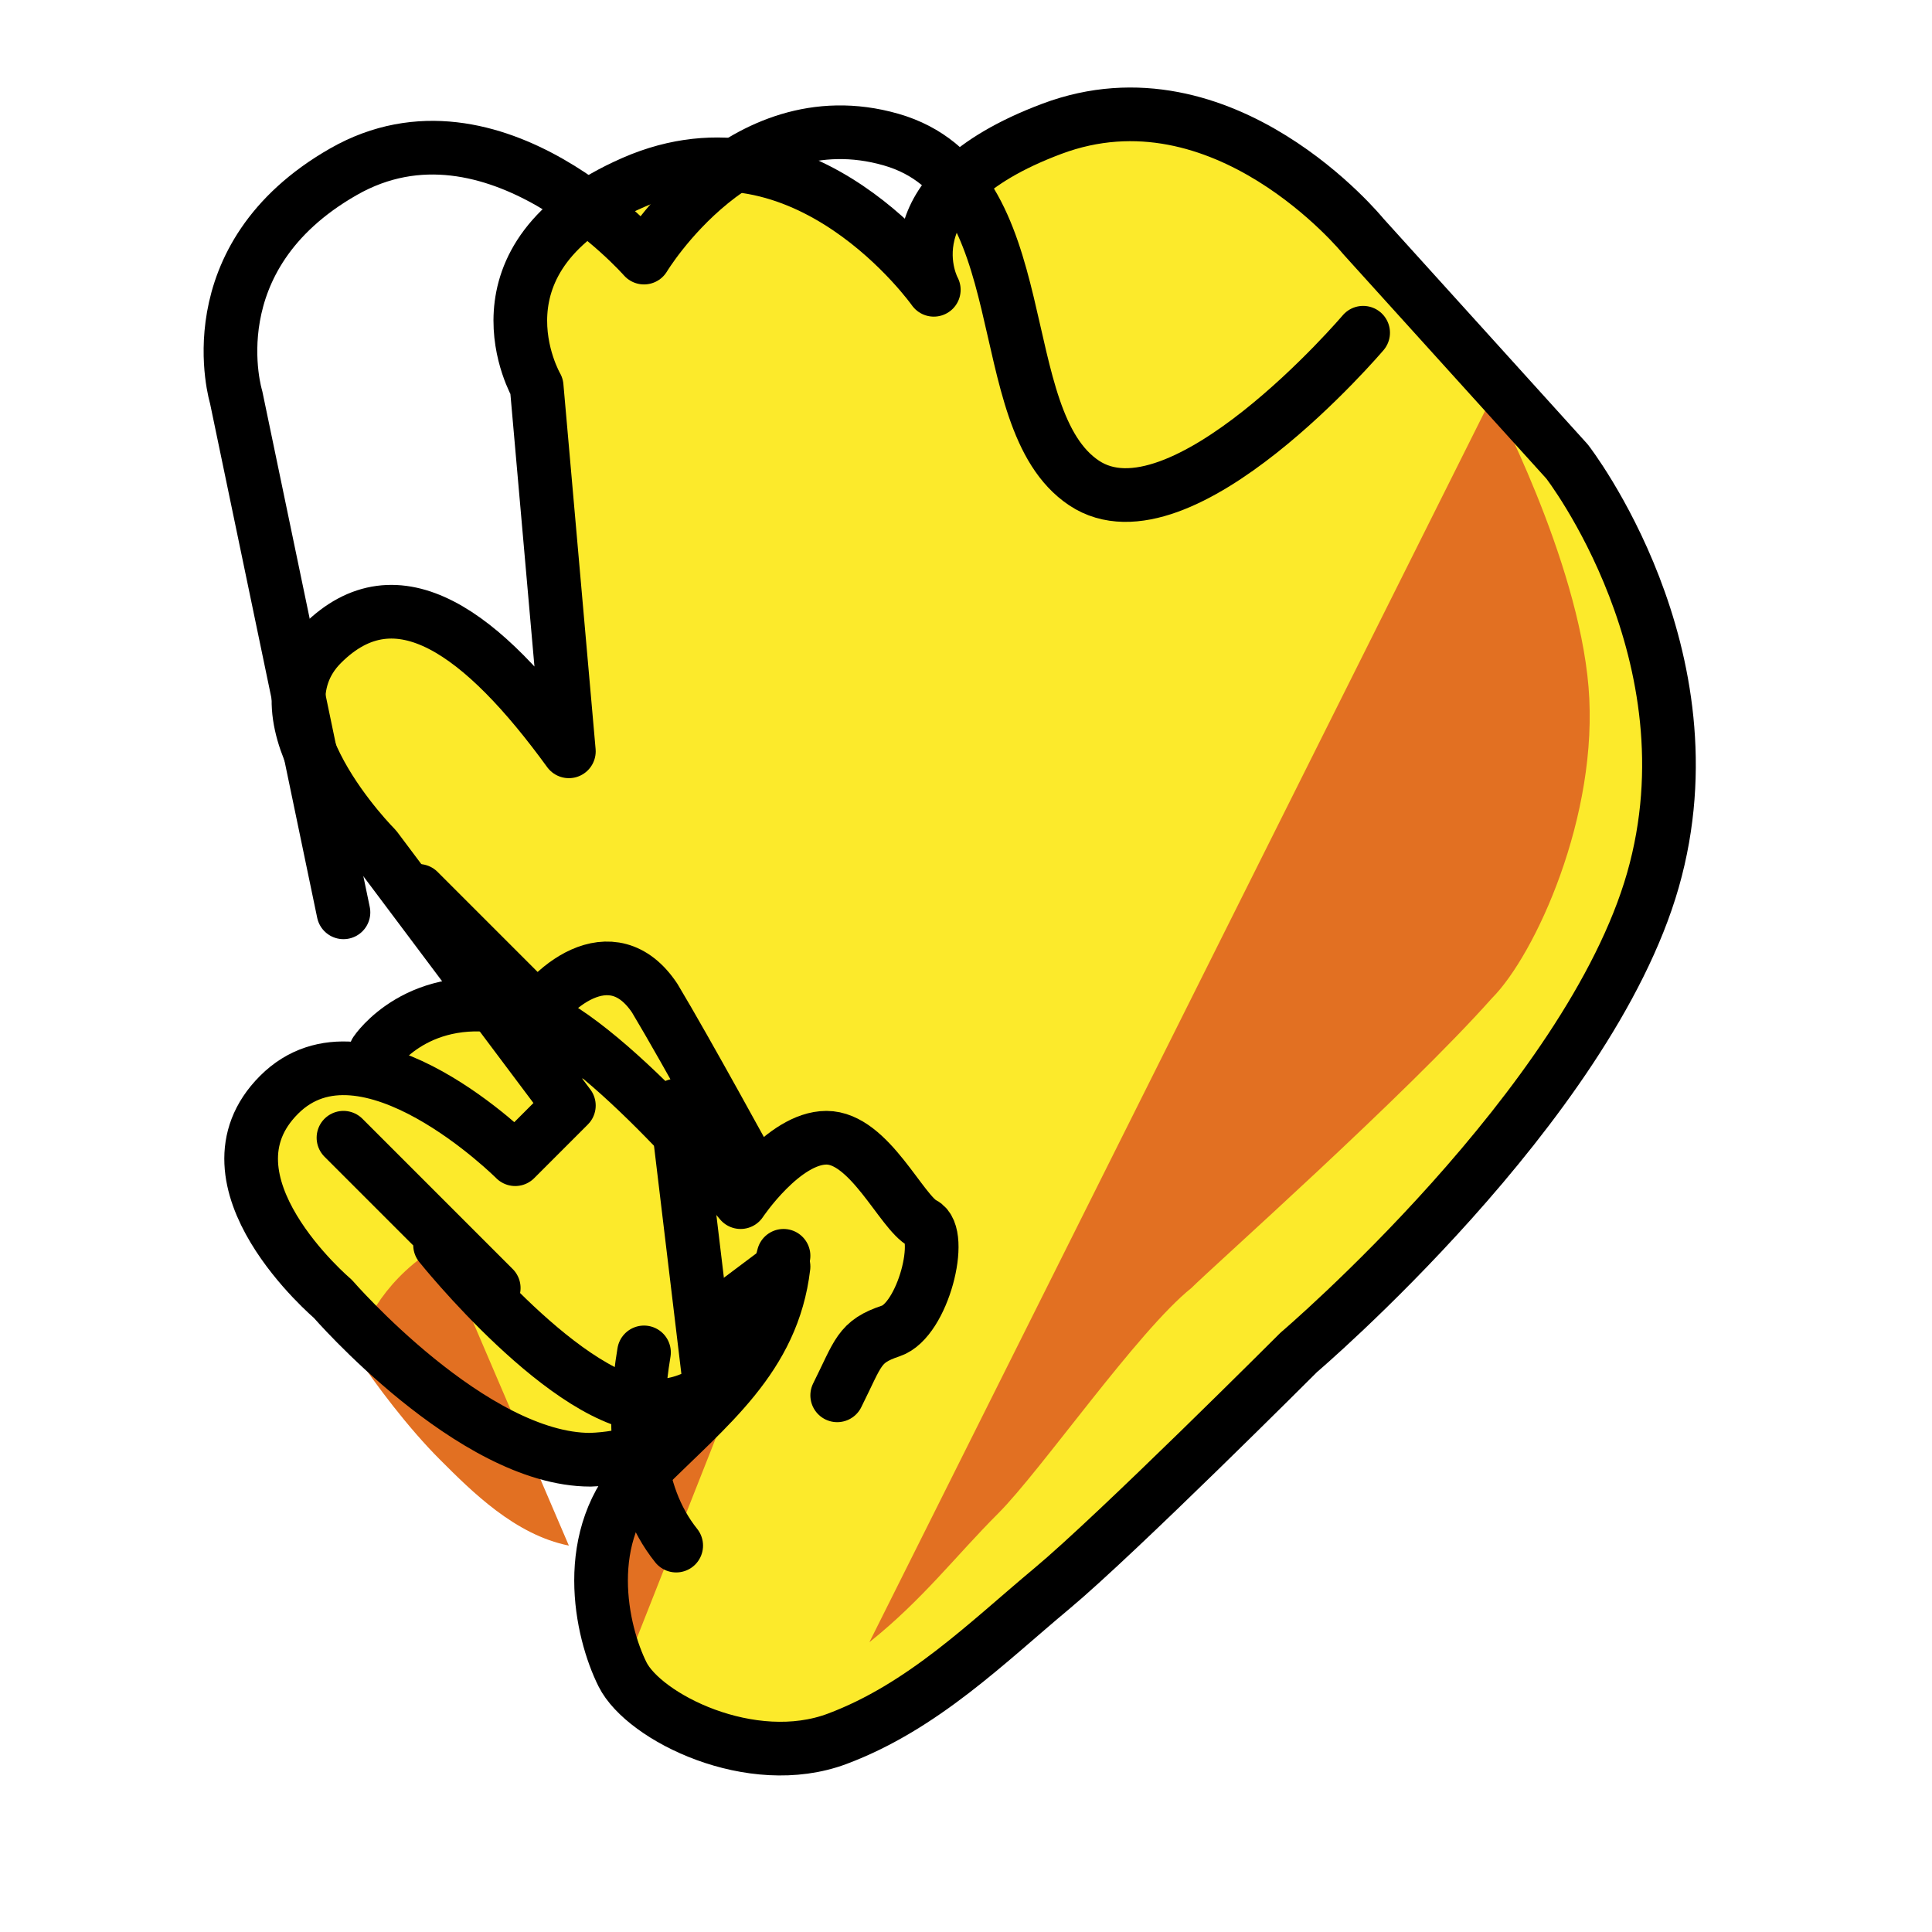
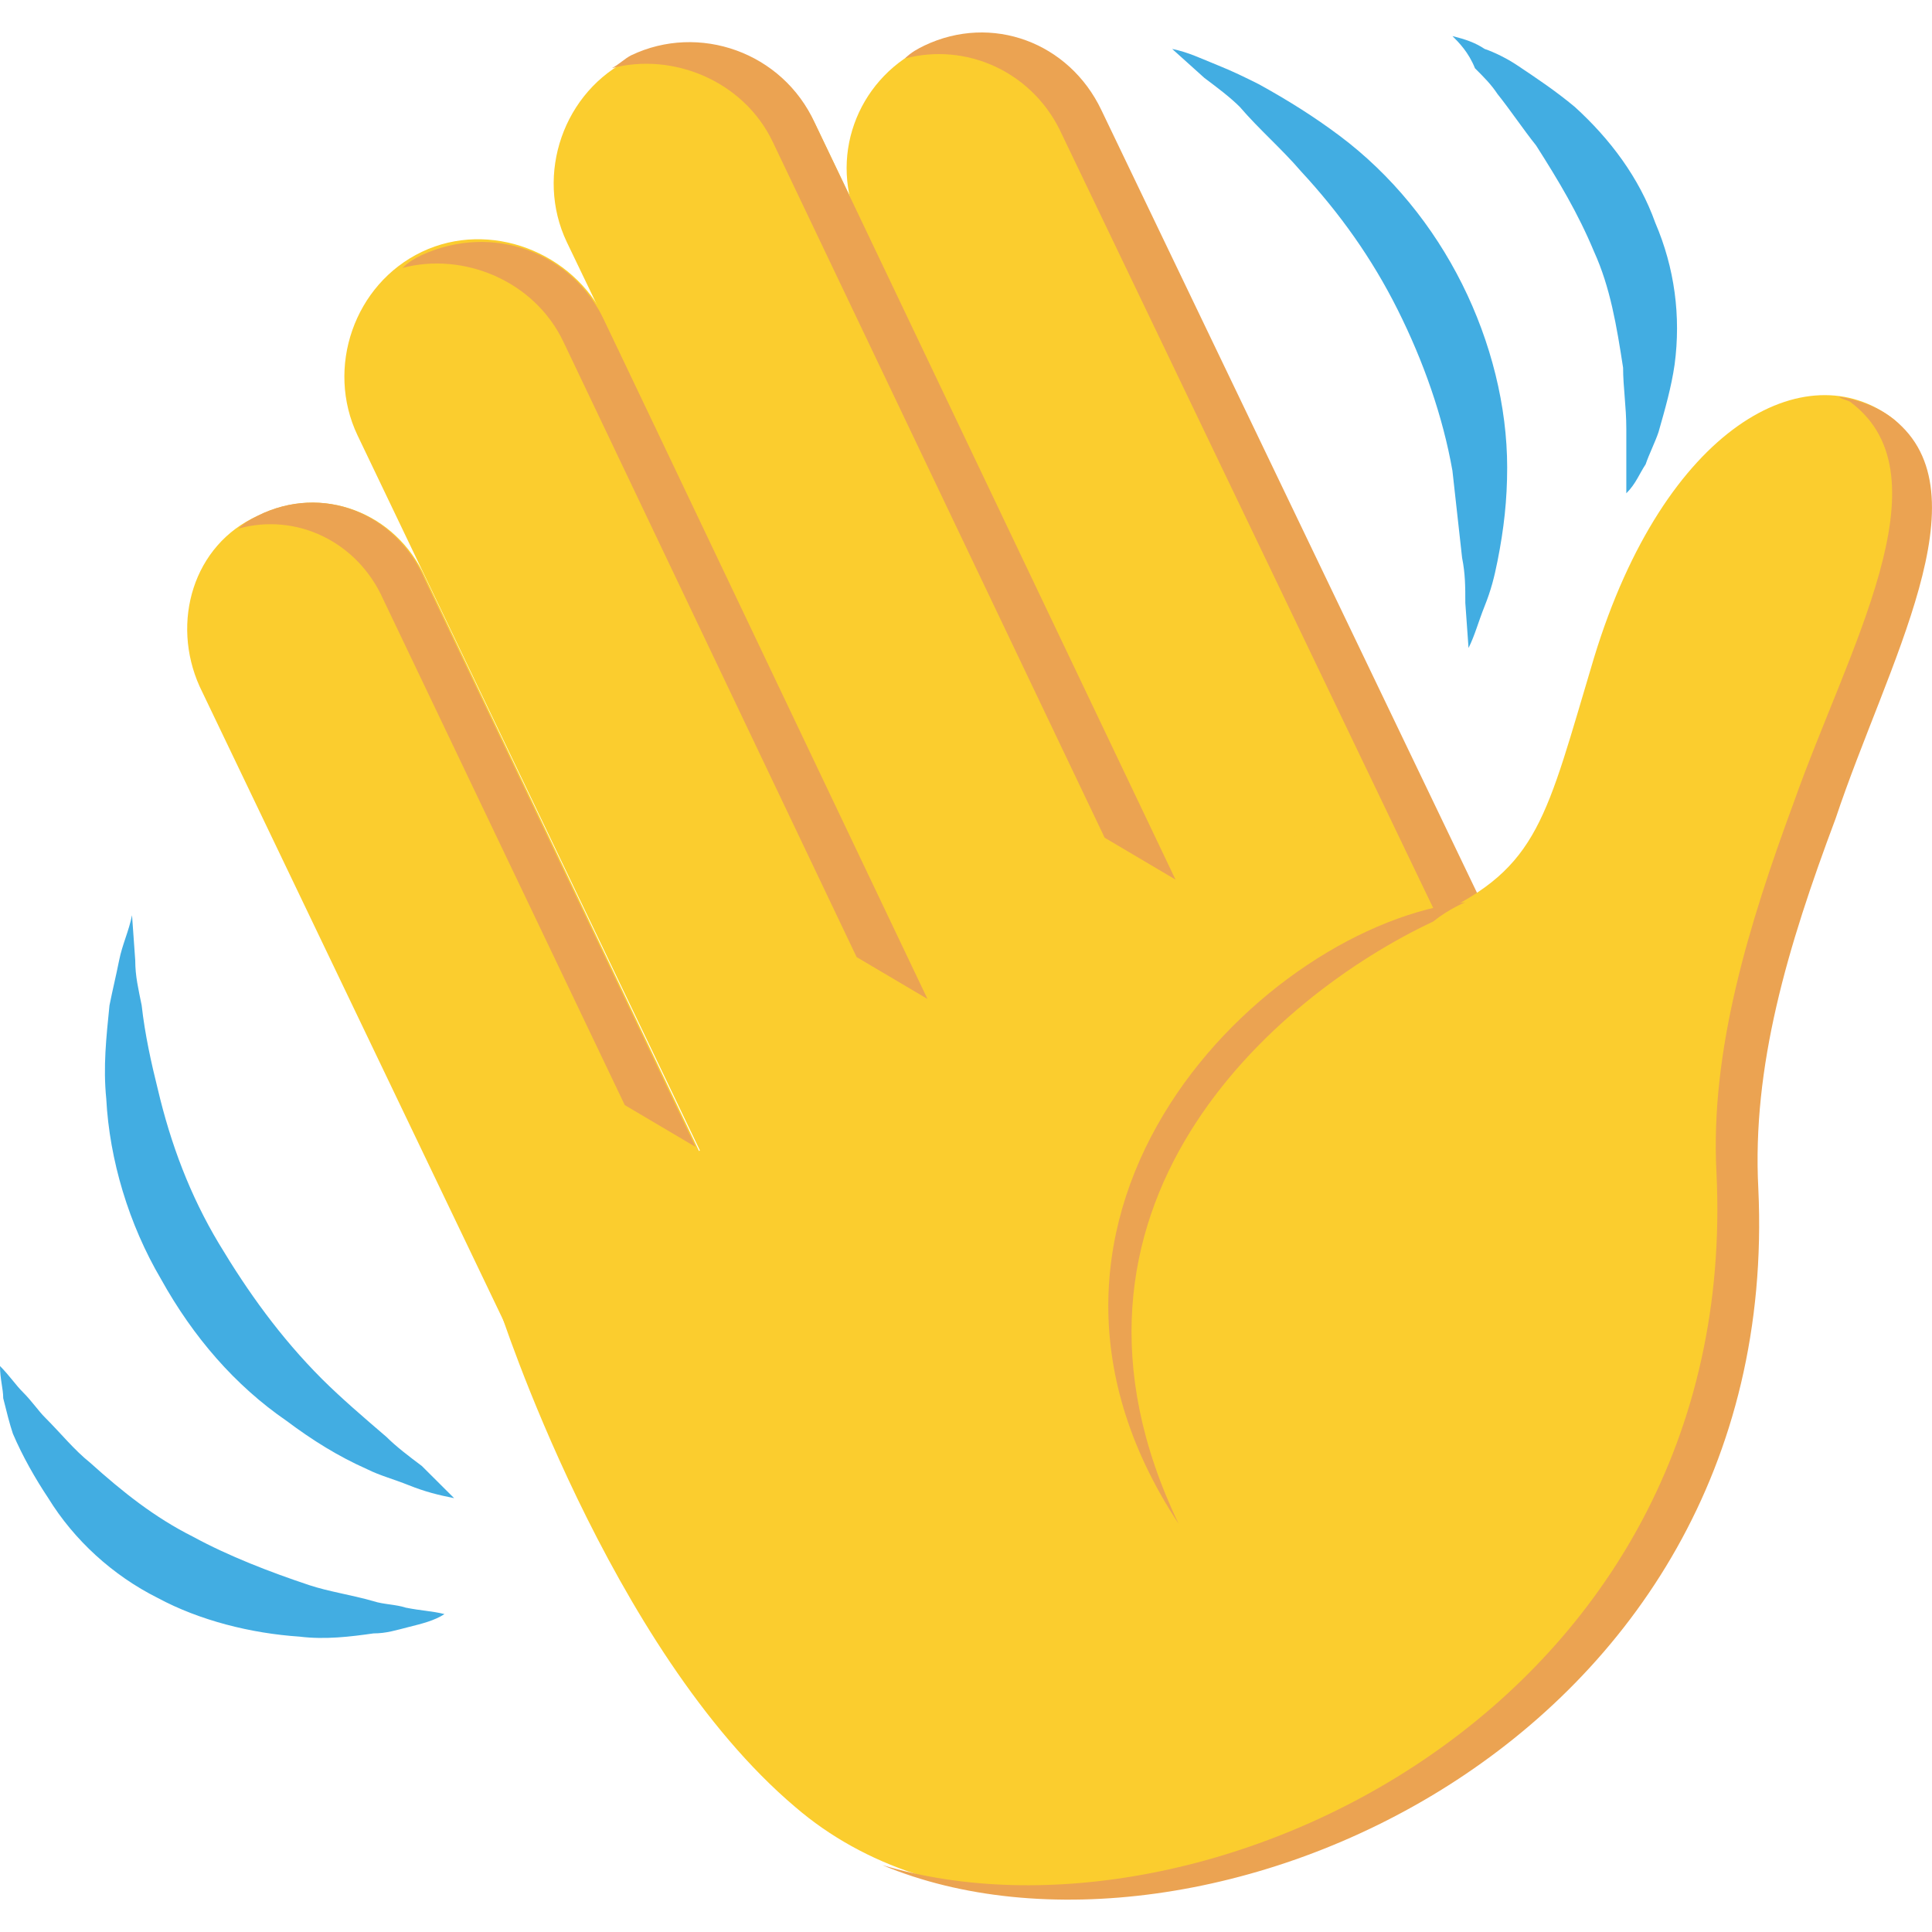
- <svg xmlns="http://www.w3.org/2000/svg" viewBox="0 0 72 72" width="100%" height="100%">
-   <g id="color">
-     <path fill="#fcea2b" d="M29.2 47.2c-.4 3.4-2.8 5.2-5.2 7.6s-1.6 6-.8 7.6 4.8 3.6 8 2.4 5.6-3.6 8-5.6 9.2-8.8 9.2-8.8 10.8-9.2 13.2-17.6-3.2-15.6-3.2-15.6L50.8 8.8s-5.2-6.4-11.6-4-4.4 6-4.4 6-4.8-6.8-11.2-4-3.6 7.6-3.6 7.6l1.2 13.6c-3.2-4.4-6.4-6.8-9.2-4s2 7.6 2 7.6l7.2 9.6-2 2s-5.6-5.6-8.8-2.4 2 7.6 2 7.6 5.2 6 9.6 6c5.6-.2 5.6-6 5.6-6z" />
-     <path fill="#fcea2b" d="M31.2 52c.8-1.6.8-2 2-2.4s2-3.6 1.2-4-2-3.2-3.6-3.2c-1.6 0-3.2 2.4-3.2 2.4s-5.6-6.8-8.4-7.2c-3.6-.8-5.2 1.6-5.2 1.6" />
-     <path fill="#e27022" d="M32.4 61.2c2-1.6 3.2-3.2 4.8-4.8s5.2-6.8 7.2-8.4c.8-.8 8-7.2 11.2-10.8 1.6-1.6 4-6.8 3.6-11.6-.4-4.8-3.6-10.8-3.6-10.8M29.2 47.2c-.4 3.4-2.8 5.2-5.2 7.6s-1.6 6-.8 7.6M16.4 46.4c-2 1.2-2.8 2.8-3.2 4 .8 1.2 2 2.8 3.2 4 1.2 1.2 2.8 2.8 4.8 3.2" />
-   </g>
-   <g id="line">
-     <path fill="none" stroke="#000" stroke-linecap="round" stroke-linejoin="round" stroke-width="2" d="M50.8 12.4s-6.8 8-10.4 5.6-1.6-11.2-7.2-12.8c-5.6-1.6-9.2 4.4-9.2 4.4s-5.6-6.4-11.2-3.2c-5.6 3.2-4 8.4-4 8.4L12.8 34M25.2 41.2l1.2 10M24 50.4c-.4 2.4-.4 5.2 1.2 7.2M19.6 38.4c.8-1.6 3.2-3.6 4.8-1.2 1.2 2 3.6 6.4 3.6 6.4M15.6 33.2l6 6M12.8 42.4l5.6 5.6M16.4 46.4s4.8 6 8 6c3.2 0 4.4-4 4.8-5.6" />
-     <path fill="none" stroke="#000" stroke-linecap="round" stroke-linejoin="round" stroke-width="2" d="M29.2 47.2c-.4 3.4-2.8 5.2-5.2 7.6s-1.6 6-.8 7.6 4.8 3.6 8 2.4 5.6-3.6 8-5.6 9.2-8.8 9.2-8.8 10.8-9.2 13.2-17.6-3.2-15.6-3.2-15.6L50.8 8.8s-5.2-6.4-11.6-4-4.4 6-4.4 6-4.8-6.8-11.2-4-3.6 7.6-3.6 7.6l1.2 13.6c-3.2-4.4-6.4-6.8-9.2-4s2 7.6 2 7.6l7.2 9.6-2 2s-5.6-5.6-8.8-2.4 2 7.6 2 7.6 5.2 6 9.6 6c5.6-.2 5.6-6 5.6-6z" />
-     <path fill="none" stroke="#000" stroke-linecap="round" stroke-linejoin="round" stroke-width="2" d="M31.2 52c.8-1.6.8-2 2-2.4s2-3.6 1.2-4-2-3.2-3.6-3.2c-1.6 0-3.2 2.4-3.2 2.4s-5.6-6.8-8.4-7.2c-3.6-.8-5.2 1.6-5.2 1.6" />
+ <svg xmlns="http://www.w3.org/2000/svg" width="18" height="18" viewBox="0 0 18 18" fill="none">
+   <g id="ð¦ emoji &quot;waving hand sign&quot;">
+     <path id="Vector" d="M4.231 13.958C4.08 13.928 3.96 13.898 3.81 13.838C3.66 13.778 3.54 13.748 3.42 13.688C3.15 13.568 2.91 13.418 2.67 13.238C2.19 12.908 1.8 12.457 1.5 11.917C1.2 11.407 1.02 10.807 0.99 10.237C0.96 9.937 0.99 9.667 1.02 9.367C1.05 9.217 1.08 9.097 1.11 8.947C1.14 8.797 1.2 8.677 1.23 8.527L1.26 8.947C1.26 9.097 1.29 9.217 1.32 9.367C1.35 9.637 1.41 9.907 1.47 10.147C1.59 10.657 1.77 11.137 2.04 11.587C2.31 12.037 2.61 12.457 3 12.848C3.18 13.027 3.39 13.207 3.6 13.387C3.69 13.477 3.81 13.568 3.93 13.658L4.231 13.958ZM4.141 15.038C4.051 15.098 3.93 15.128 3.81 15.158C3.69 15.188 3.6 15.218 3.48 15.218C3.27 15.248 3.03 15.278 2.79 15.248C2.34 15.218 1.86 15.098 1.47 14.888C1.05 14.678 0.69 14.348 0.45 13.958C0.33 13.778 0.21 13.568 0.12 13.357C0.09 13.268 0.06 13.148 0.03 13.027C0.03 12.938 0 12.848 0 12.727C0.09 12.818 0.15 12.908 0.21 12.967C0.3 13.057 0.36 13.148 0.42 13.207C0.57 13.357 0.69 13.508 0.84 13.628C1.14 13.898 1.44 14.138 1.8 14.318C2.13 14.498 2.52 14.648 2.88 14.768C3.06 14.828 3.27 14.858 3.48 14.918C3.57 14.948 3.69 14.948 3.78 14.978C3.93 15.008 4.02 15.008 4.141 15.038ZM10.921 0.456C11.071 0.486 11.191 0.546 11.341 0.606C11.491 0.666 11.611 0.726 11.731 0.786C12.002 0.936 12.242 1.086 12.482 1.266C12.962 1.626 13.352 2.106 13.622 2.646C13.892 3.186 14.042 3.786 14.042 4.356C14.042 4.656 14.012 4.926 13.952 5.227C13.922 5.377 13.892 5.497 13.832 5.647C13.772 5.797 13.742 5.917 13.682 6.037L13.652 5.617C13.652 5.467 13.652 5.347 13.622 5.197L13.532 4.386C13.442 3.876 13.262 3.366 13.022 2.886C12.782 2.406 12.482 1.986 12.121 1.596C11.941 1.386 11.731 1.206 11.551 0.996C11.461 0.906 11.341 0.816 11.221 0.726L10.921 0.456ZM13.532 0.336C13.652 0.366 13.742 0.396 13.832 0.456C13.922 0.486 14.042 0.546 14.132 0.606C14.312 0.726 14.492 0.846 14.672 0.996C15.002 1.296 15.272 1.656 15.422 2.076C15.602 2.496 15.662 2.946 15.602 3.396C15.572 3.606 15.512 3.816 15.452 4.026C15.422 4.116 15.362 4.236 15.332 4.326C15.272 4.416 15.242 4.506 15.152 4.596V4.296V3.996C15.152 3.786 15.122 3.606 15.122 3.426C15.062 3.036 15.002 2.676 14.852 2.346C14.702 1.986 14.522 1.686 14.312 1.356C14.192 1.206 14.072 1.026 13.952 0.876C13.892 0.786 13.832 0.726 13.742 0.636C13.682 0.486 13.592 0.396 13.532 0.336Z" fill="#42ADE2" />
+     <path id="Vector_2" d="M2.4 4.806C1.8 5.076 1.59 5.796 1.86 6.396L5.641 14.287L7.741 13.297L3.96 5.376C3.69 4.776 3 4.506 2.4 4.806ZM12.331 11.077L14.552 10.026L10.231 1.025C9.931 0.425 9.211 0.155 8.581 0.455C7.981 0.755 7.711 1.475 8.011 2.105L12.331 11.077Z" fill="#FBCD2E" />
+     <path id="Vector_3" d="M8.611 0.425C8.551 0.455 8.491 0.485 8.431 0.545C9.001 0.395 9.601 0.665 9.871 1.205L14.191 10.207L14.581 10.027L10.261 1.025C9.961 0.395 9.241 0.125 8.611 0.425Z" fill="#EBA352" />
+     <path id="Vector_4" d="M7.741 13.267L10.051 12.157L5.641 2.976C5.341 2.346 4.561 2.046 3.931 2.346C3.301 2.646 3.031 3.426 3.331 4.056L7.741 13.267Z" fill="#FBCD2E" />
+     <path id="Vector_5" d="M3.93 2.376C3.87 2.406 3.81 2.436 3.75 2.496C4.32 2.346 4.98 2.616 5.25 3.186L7.981 8.917L8.641 9.307L5.64 3.006C5.34 2.346 4.59 2.076 3.93 2.376Z" fill="#EBA352" />
+     <path id="Vector_6" d="M9.691 11.437L12.002 10.327L7.591 1.146C7.291 0.516 6.511 0.216 5.881 0.546C5.251 0.846 4.981 1.626 5.281 2.256L9.691 11.437Z" fill="#FBCD2E" />
+     <path id="Vector_7" d="M5.881 0.515C5.821 0.545 5.761 0.605 5.701 0.635C6.271 0.485 6.931 0.755 7.201 1.325L10.292 7.805L10.952 8.195L7.591 1.145C7.291 0.485 6.511 0.214 5.881 0.515ZM2.401 4.805C2.341 4.835 2.281 4.865 2.221 4.925C2.761 4.775 3.331 5.045 3.571 5.585L5.821 10.296L6.481 10.686L3.961 5.405C3.691 4.775 3.001 4.505 2.401 4.805Z" fill="#EBA352" />
+     <path id="Vector_8" d="M17.642 3.905C16.832 3.275 15.512 3.965 14.852 6.125C14.402 7.626 14.342 8.076 13.382 8.526L12.842 7.416C12.842 7.416 4.321 11.526 4.651 12.186C4.651 12.186 5.671 15.367 7.411 16.837C9.992 19.057 16.022 16.687 16.292 10.956C16.442 7.626 18.513 4.595 17.642 3.905Z" fill="#FBCD2E" />
+     <g id="Group">
+       <path id="Vector_9" d="M17.642 3.905C17.492 3.785 17.312 3.725 17.132 3.695C17.162 3.725 17.222 3.725 17.252 3.755C18.152 4.445 17.222 6.036 16.712 7.476C16.292 8.616 15.932 9.786 15.992 10.926C16.232 15.907 11.221 18.277 8.221 17.377C11.161 18.607 16.622 16.267 16.382 11.076C16.322 9.936 16.652 8.826 17.102 7.626C17.582 6.186 18.512 4.595 17.642 3.905Z" fill="#EBA352" />
+       <path id="Vector_10" d="M13.652 8.406C11.791 8.616 9.061 11.287 10.981 14.197C9.571 11.257 11.882 9.276 13.352 8.586C13.502 8.466 13.652 8.406 13.652 8.406Z" fill="#EBA352" />
+     </g>
  </g>
</svg>
